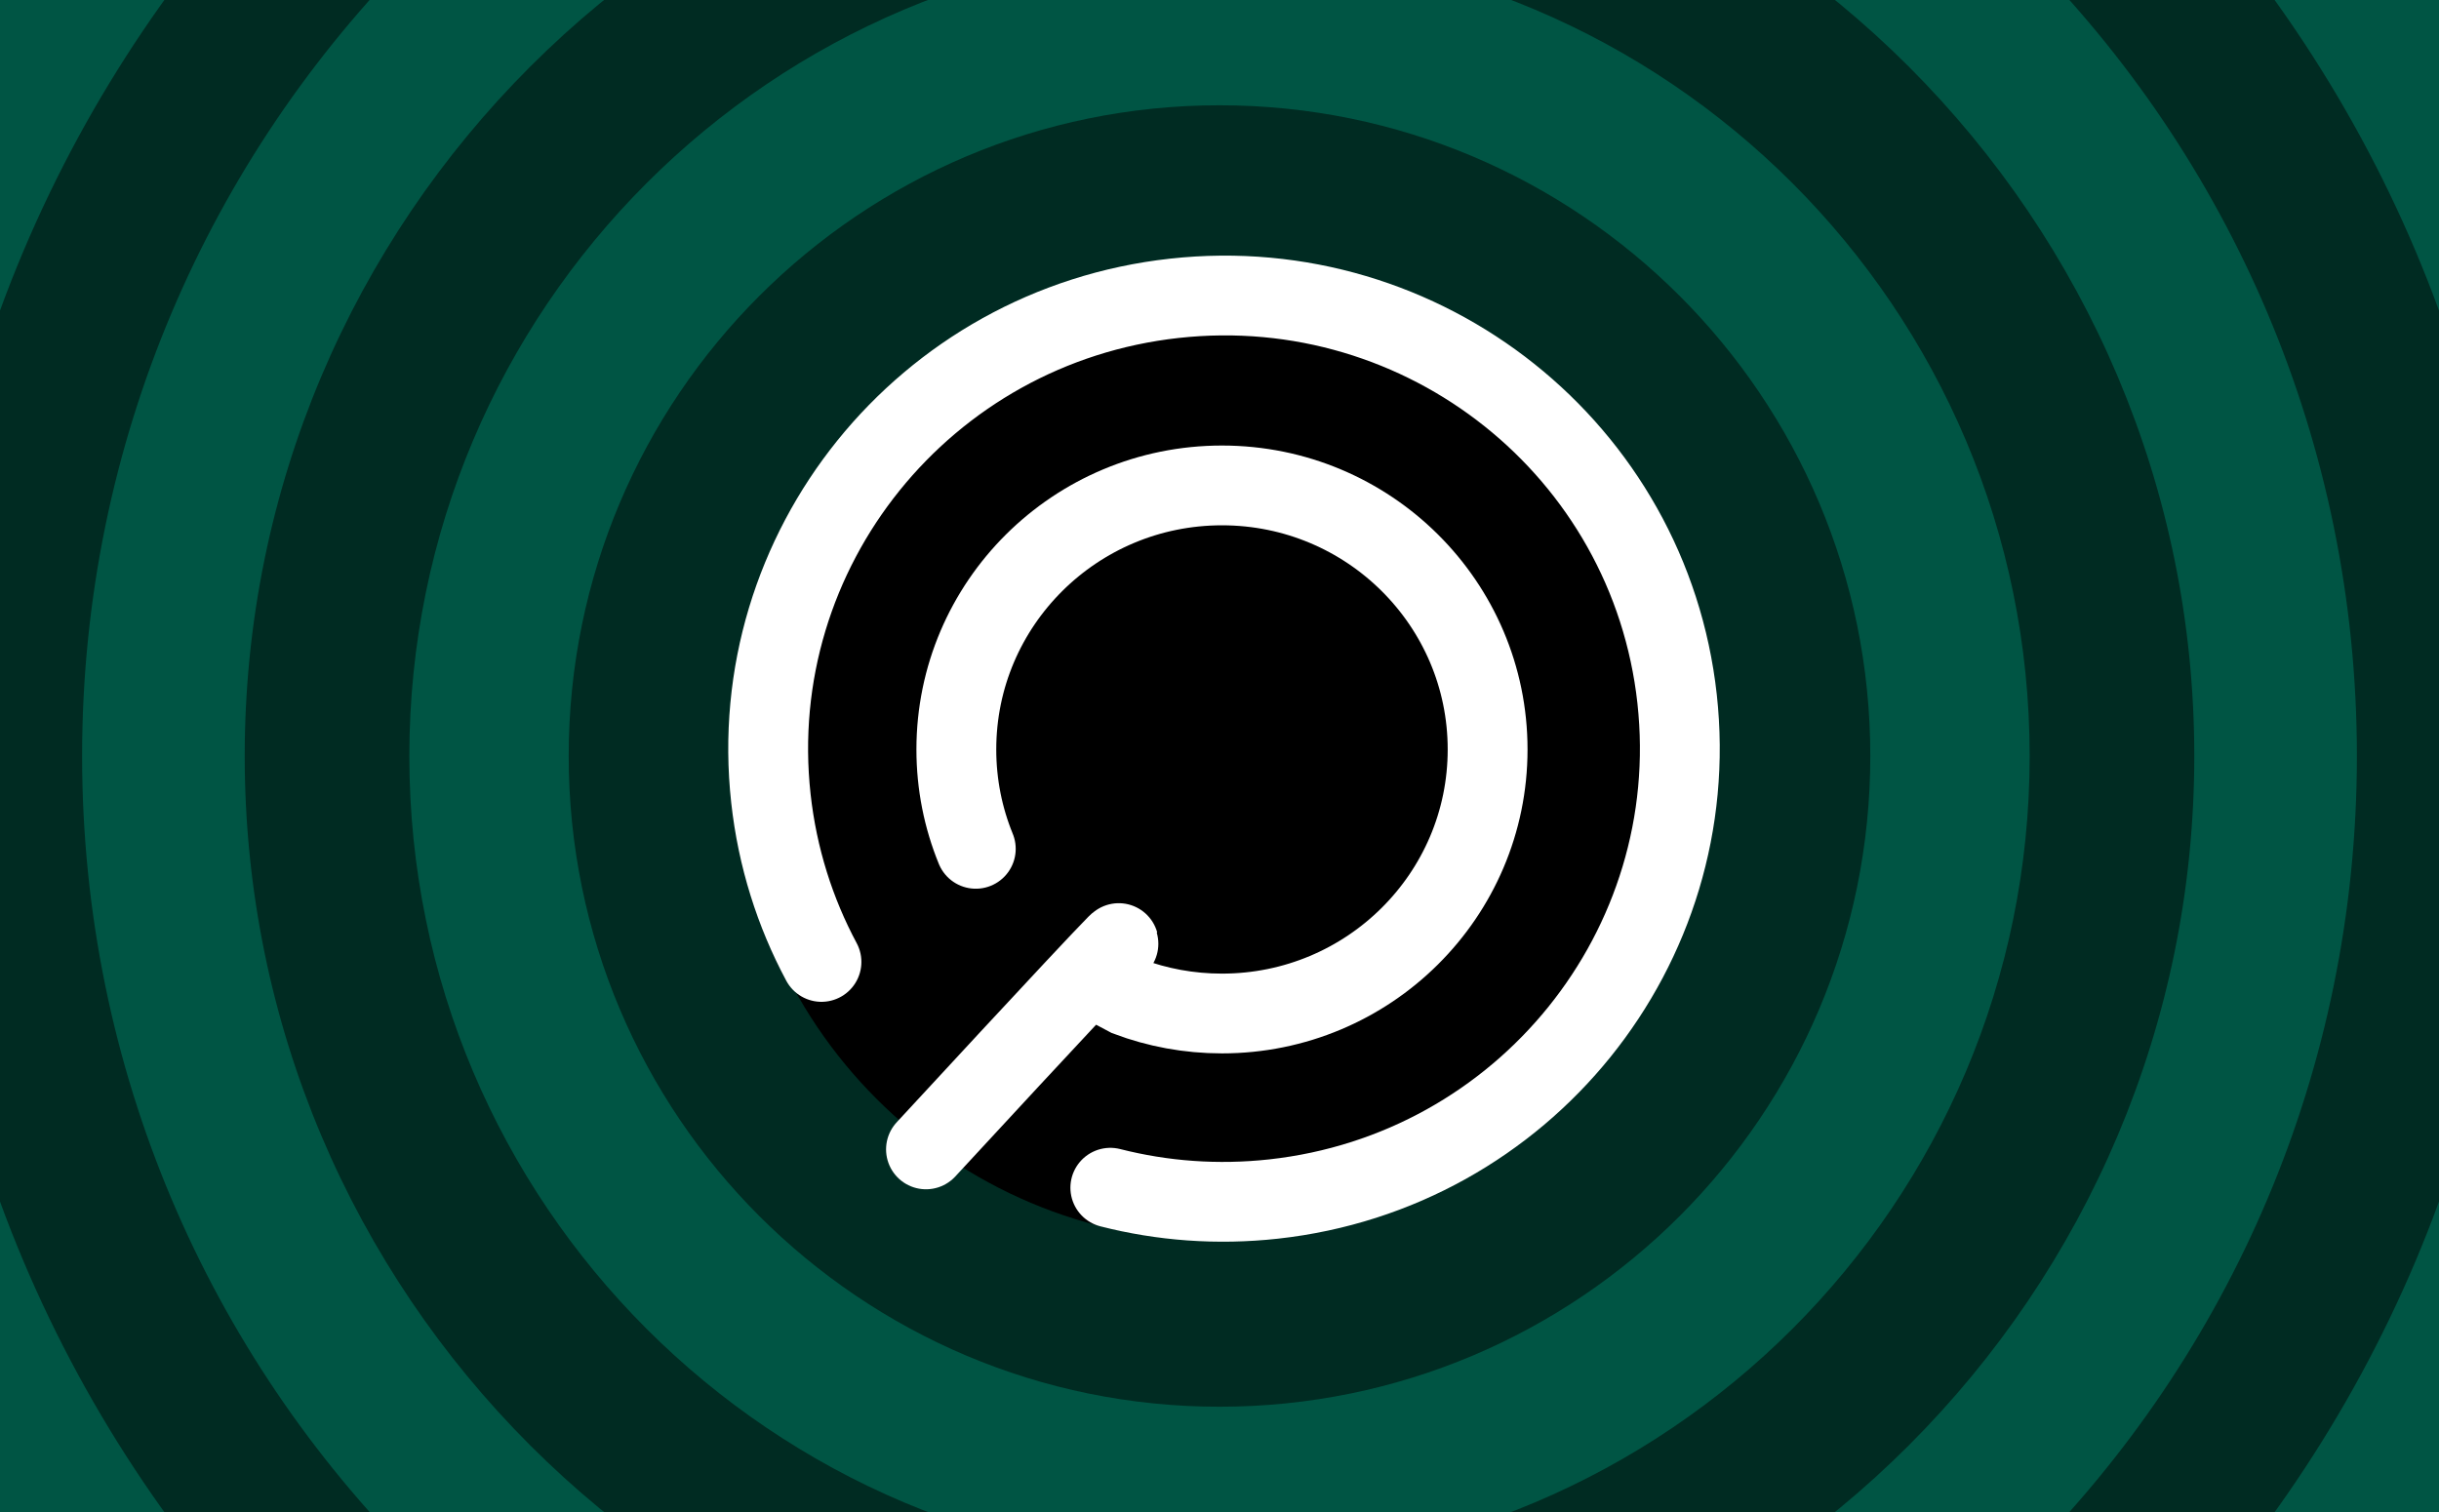
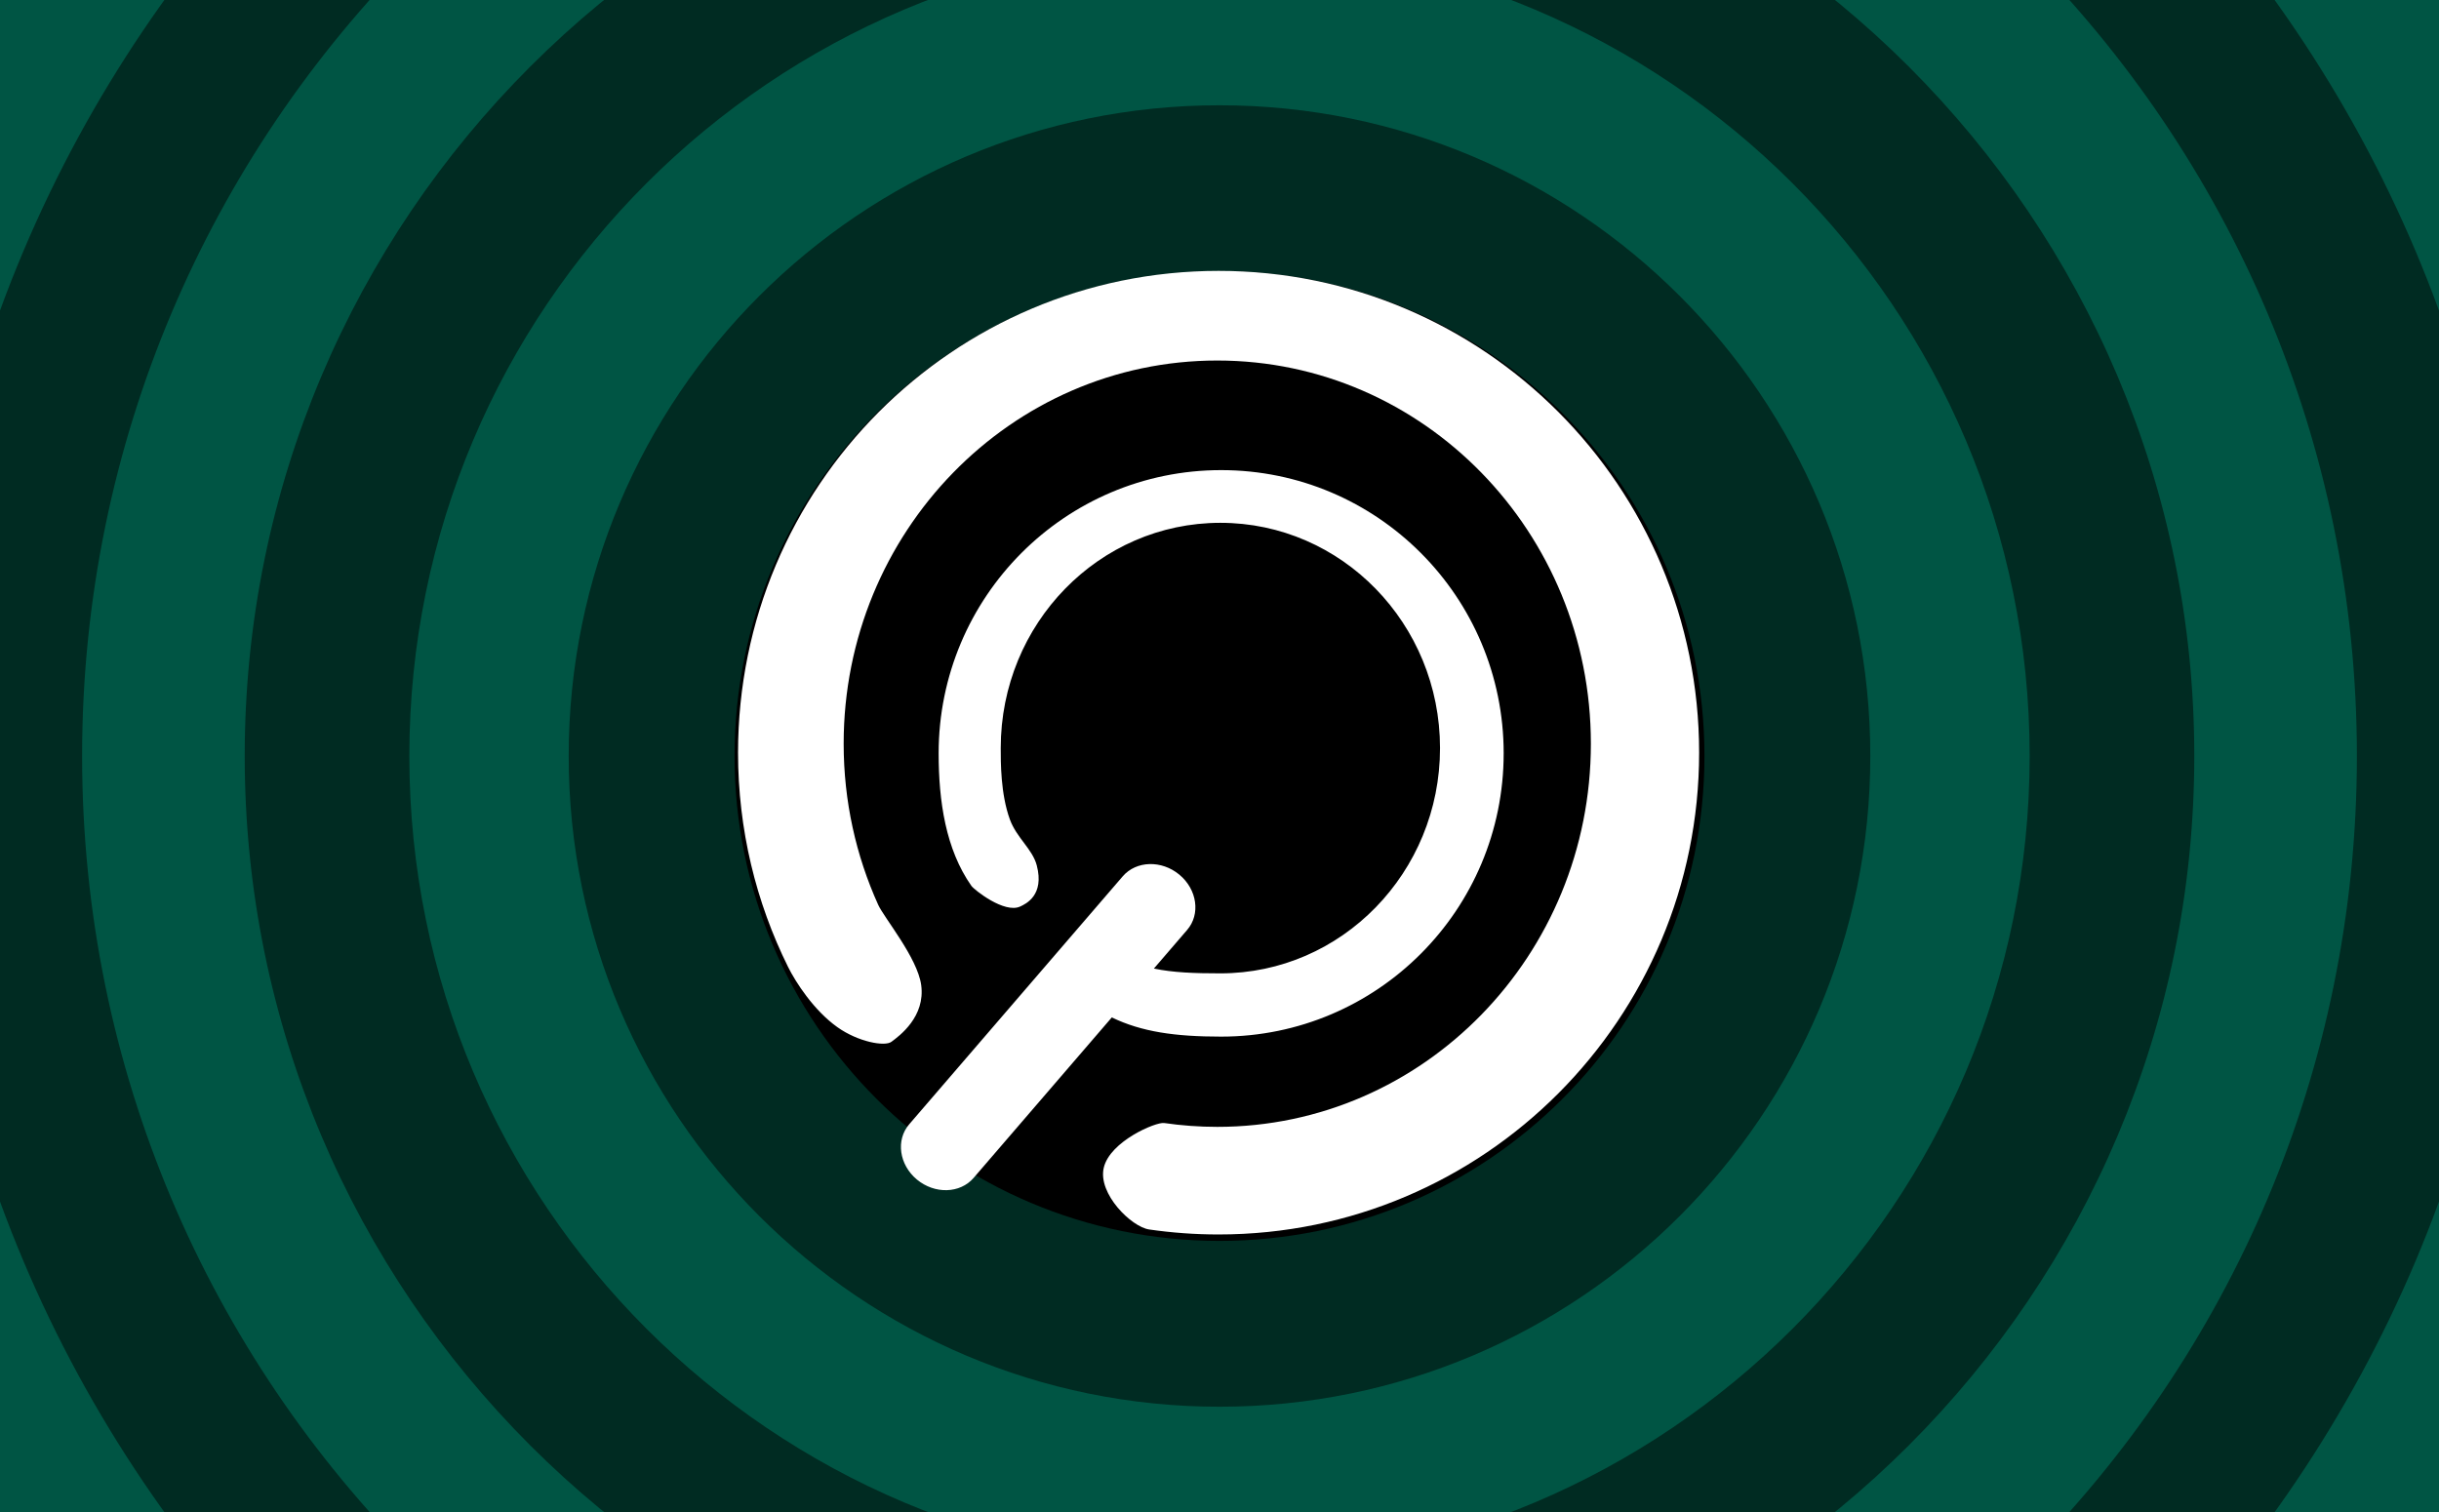
<svg xmlns="http://www.w3.org/2000/svg" version="1.1" id="Calque_1" x="0px" y="0px" viewBox="0 0 600 372" style="enable-background:new 0 0 600 372;" xml:space="preserve">
  <defs id="defs14" />
  <style type="text/css" id="style1">
	.st0{fill:#505072;}
	.st1{fill:#383849;}
	.st2{fill:none;}
	.st3{fill:#2D2C3F;}
	.st4{fill:#FFFFFF;}
</style>
  <path class="st0" d="M0,372V0h600v372H0z" id="path1" style="fill:#005544" />
  <path class="st1" d="M-19.3,186c0-176.4,143-319.3,319.3-319.3S619.3,9.6,619.3,186S476.4,505.3,300,505.3S-19.3,362.4-19.3,186  L-19.3,186z" id="path2" style="fill:#002b22" />
  <path class="st0" d="M20.2,186C20.2,31.4,145.4-93.8,300-93.8S579.8,31.4,579.8,186S454.6,465.8,300,465.8S20.2,340.6,20.2,186  L20.2,186z" id="path3" style="fill:#005544" />
  <path class="st1" d="M60.2,186C60.2,53.5,167.5-53.8,300-53.8S539.8,53.5,539.8,186S432.5,425.8,300,425.8S60.2,318.5,60.2,186z" id="path4" style="fill:#002b22" />
  <path class="st0" d="M100.7,186c0-110.1,89.2-199.3,199.3-199.3S499.3,75.9,499.3,186S410.1,385.3,300,385.3S100.7,296.1,100.7,186  L100.7,186z" id="path5" style="fill:#005544" />
  <path class="st1" d="M139.9,186c0-88.4,71.7-160.1,160.1-160.1S460.1,97.6,460.1,186S388.4,346.1,300,346.1S139.9,274.4,139.9,186  L139.9,186z" id="path6" style="fill:#002b22" />
  <path class="st0" d="M180.7,186c0-65.9,53.4-119.3,119.3-119.3S419.3,120.1,419.3,186S365.9,305.3,300,305.3S180.7,251.9,180.7,186  L180.7,186z" id="path7" style="fill:#000000;fill-opacity:1" />
  <g transform="matrix(1.029958,0,0,1.049468,52.58553,-3.723544)" id="g3">
-     <g data-paper-data="{&quot;isPaintingLayer&quot;:true}" fill="#ffffff" fill-rule="nonzero" stroke="none" stroke-width="NaN" stroke-linecap="butt" stroke-linejoin="miter" stroke-miterlimit="10" stroke-dasharray="none" stroke-dashoffset="0" style="mix-blend-mode:normal" id="g2" />
-   </g>
-   <g transform="matrix(0.5611518,0,0,0.56075,104.7042,58.02576)" id="g3-5">
-     <g data-paper-data="{&quot;isPaintingLayer&quot;:true}" fill="none" fill-rule="nonzero" stroke="#ffffff" stroke-width="35" stroke-linecap="round" stroke-linejoin="miter" stroke-miterlimit="10" stroke-dasharray="none" stroke-dashoffset="0" style="mix-blend-mode:normal" id="g2-0">
-       <path d="m 241.187,268.948 c -5.499,-13.458 -8.528,-28.176 -8.528,-43.598 0,-63.982 52.138,-115.85 116.454,-115.85 64.316,0 116.454,51.868 116.454,115.85 0,63.982 -52.138,115.85 -116.454,115.85 -14.488,0 -28.359,-2.632 -41.154,-7.442 l -15.716,-8.34 c 0,0 15.372,-19.073 10.756,-14.389 -13.169,13.363 -83.646,89.792 -83.646,89.792" id="path1-7" />
-       <path d="M 173.535,318.572 C 161.946,296.92 154.222,272.752 151.373,246.87 139.356,137.74 218.544,39.48 328.243,27.402 c 109.699,-12.079 208.368,66.597 220.384,175.728 12.016,109.131 -67.171,207.39 -176.87,219.469 -24.712,2.721 -48.864,0.836 -71.592,-4.964" id="path2-9" />
+     <g data-paper-data="{&quot;isPaintingLayer&quot;:true}" fill="#ffffff" fill-rule="nonzero" stroke="none" stroke-width="NaN" stroke-linecap="butt" stroke-linejoin="miter" stroke-miterlimit="10" stroke-dasharray="none" stroke-dashoffset="0" style="mix-blend-mode:normal" id="g2">
+       <path d="m 308.089,180.163 c 0,36.674 -30.211,66.404 -67.478,66.404 -11.061,0 -19.028,-1.136 -26.114,-4.502 l -33.009,37.625 c -3.229,3.681 -9.292,3.852 -13.542,0.382 -4.25,-3.47 -5.077,-9.267 -1.847,-12.948 l 51.002,-58.133 c 3.229,-3.681 9.292,-3.852 13.542,-0.382 4.25,3.47 5.077,9.267 1.847,12.948 l -7.942,9.053 c 4.544,0.945 9.658,1.127 15.879,1.127 28.974,0 52.462,-23.644 52.462,-52.811 0,-29.167 -23.488,-52.811 -52.462,-52.811 -28.974,0 -52.462,23.644 -52.462,52.811 0,3.206 -0.044,10.727 2.181,16.721 1.602,4.316 5.406,6.96 6.425,10.769 1.878,7.019 -2.621,9.042 -3.967,9.654 -3.767,1.713 -10.985,-3.923 -11.646,-4.845 -6.133,-8.558 -7.822,-19.84 -7.822,-31.062 0,-36.674 30.211,-66.404 67.478,-66.404 37.267,0 67.478,29.73 67.478,66.404 z M 354.775,180 c 0,62.38 -51.387,112.949 -114.775,112.949 -5.631,0 -11.167,-0.399 -16.58,-1.17 -4.251,-0.605 -12.282,-8.363 -10.85,-14.451 1.466,-6.232 12.469,-10.786 14.416,-10.507 4.148,0.595 8.388,0.903 12.699,0.903 49.283,0 89.235,-40.217 89.235,-89.828 0,-49.611 -39.952,-89.828 -89.235,-89.828 -49.283,0 -89.235,40.217 -89.235,89.828 0,13.487 2.953,26.28 8.243,37.759 1.423,3.088 9.371,12.392 10.273,18.809 1.044,7.433 -5.183,11.928 -7.127,13.328 -1.581,1.138 -7.896,0.04 -12.888,-3.441 -5.617,-3.917 -9.963,-10.526 -11.783,-14.129 C 129.523,215.095 125.225,198.041 125.225,180 c 0,-62.38 51.387,-112.949 114.775,-112.949 63.389,0 114.775,50.569 114.775,112.949 z" stroke-width="NaN" id="path1-9" />
    </g>
  </g>
</svg>
